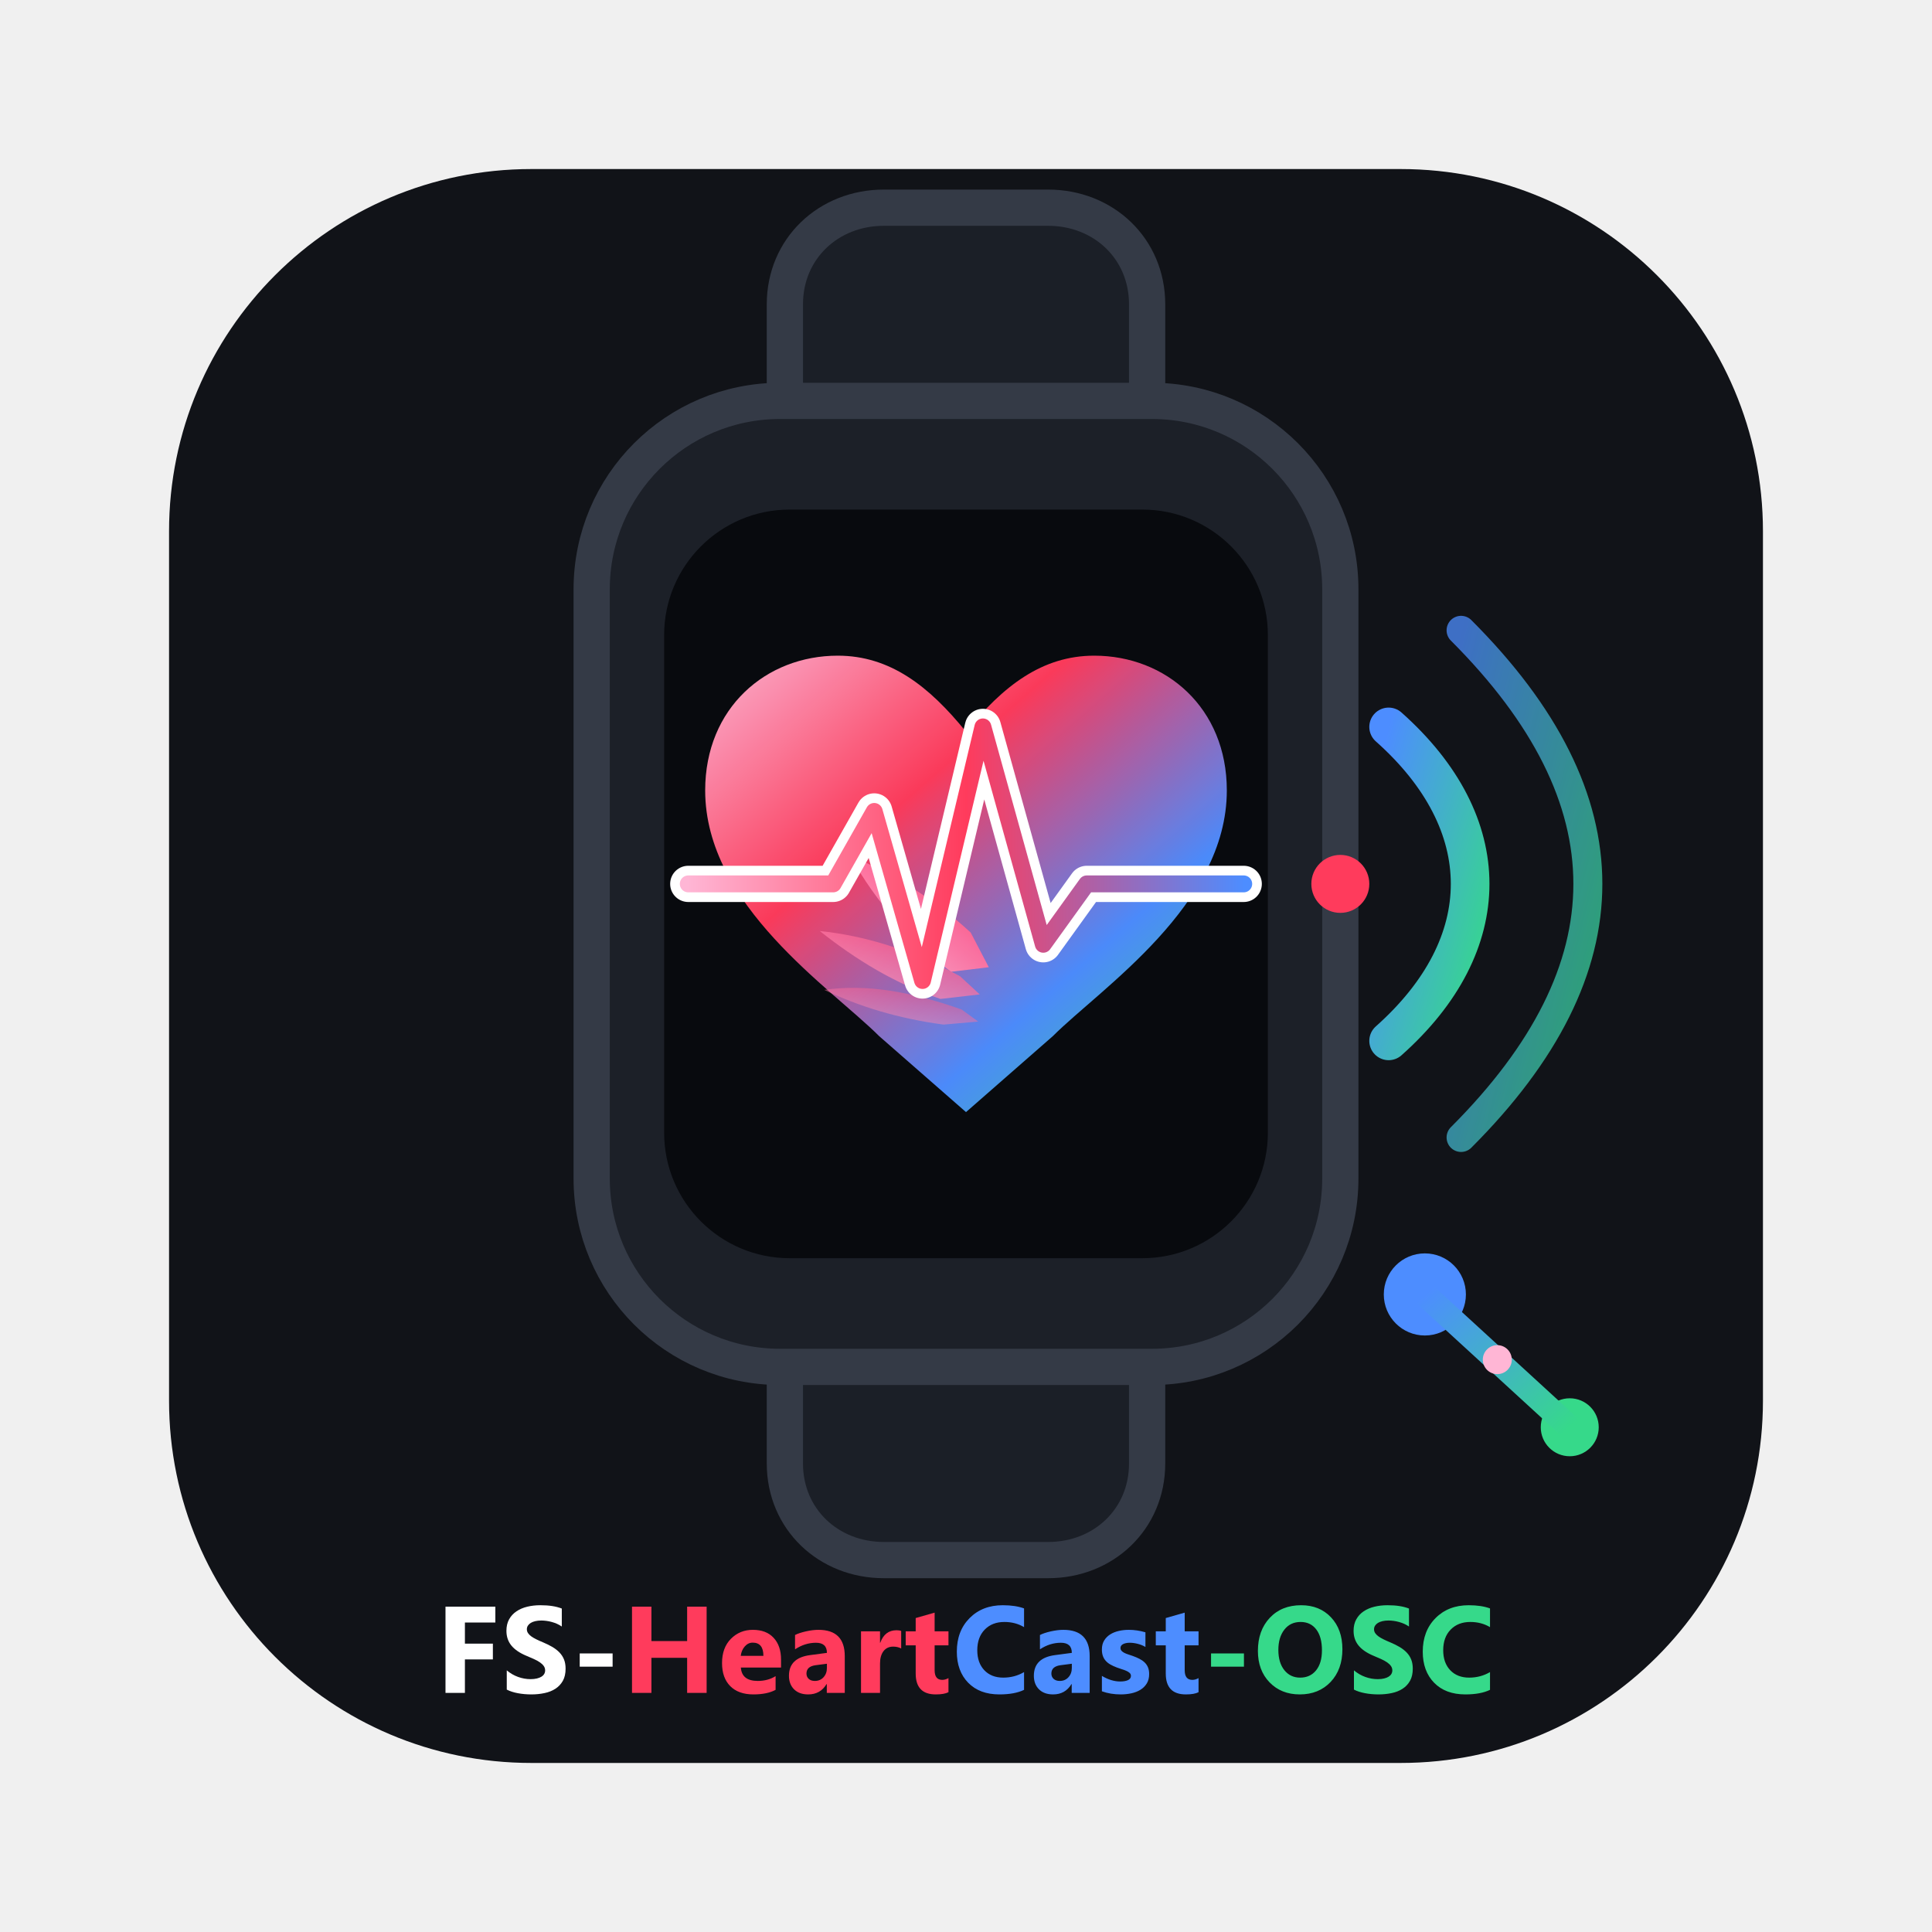
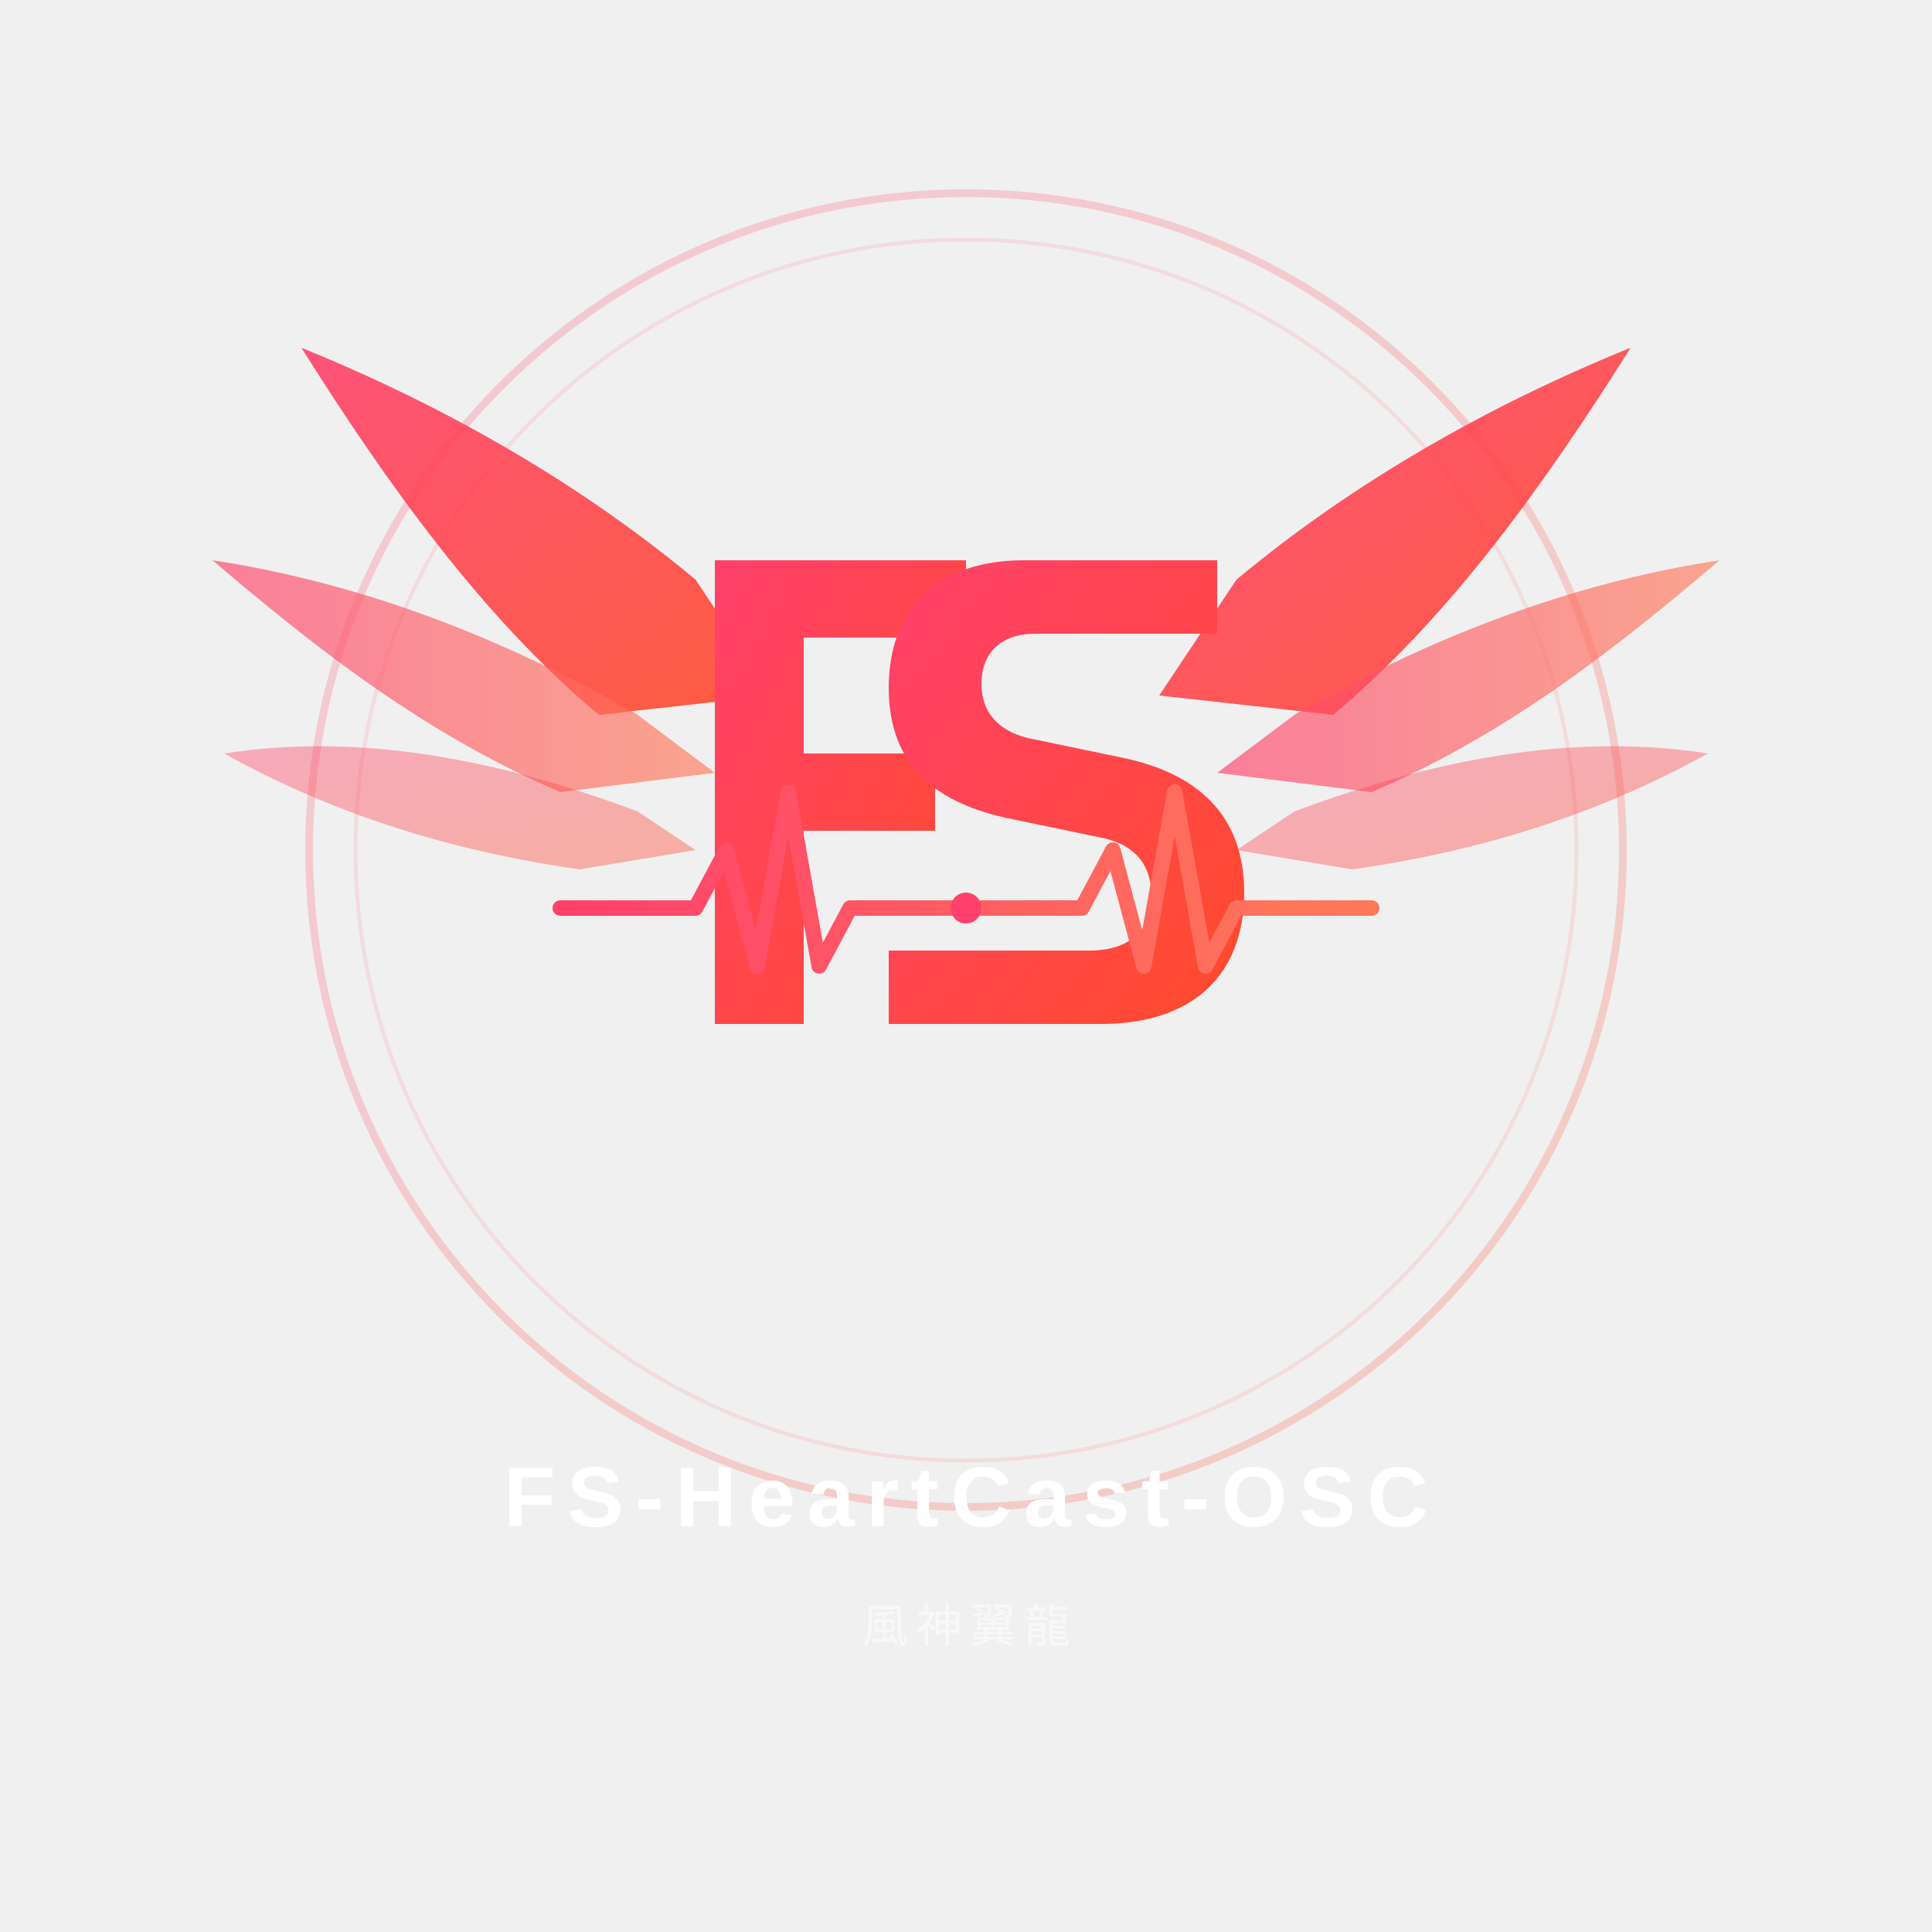
- <svg xmlns="http://www.w3.org/2000/svg" viewBox="0 0 800 800" width="800" height="800" role="img" aria-labelledby="title desc">
+ <svg xmlns="http://www.w3.org/2000/svg" viewBox="0 0 500 500" width="500" height="500">
  <defs>
-     <linearGradient id="heartGradient" x1="0%" y1="0%" x2="100%" y2="100%">
-       <stop offset="0%" stop-color="#FFB6D5" />
-       <stop offset="35%" stop-color="#FF3B5C" />
-       <stop offset="70%" stop-color="#4D8DFF" />
-       <stop offset="100%" stop-color="#36D98A" />
+     <linearGradient id="main" x1="0%" y1="0%" x2="100%" y2="100%">
+       <stop offset="0%" stop-color="#FF416C" />
+       <stop offset="100%" stop-color="#FF4B2B" />
    </linearGradient>
-     <linearGradient id="wingGradient" x1="0%" y1="100%" x2="100%" y2="0%">
-       <stop offset="0%" stop-color="#FFB6D5" />
-       <stop offset="55%" stop-color="#FF6F9D" />
-       <stop offset="100%" stop-color="#FF3B5C" />
-     </linearGradient>
-     <linearGradient id="signalGradient" x1="0%" y1="0%" x2="100%" y2="100%">
-       <stop offset="0%" stop-color="#4D8DFF" />
-       <stop offset="100%" stop-color="#36D98A" />
-     </linearGradient>
-     <linearGradient id="waveGradient" x1="0%" y1="0%" x2="100%" y2="0%">
-       <stop offset="0%" stop-color="#FFB6D5" />
-       <stop offset="50%" stop-color="#FF3B5C" />
-       <stop offset="100%" stop-color="#4D8DFF" />
+     <linearGradient id="soft" x1="0%" y1="0%" x2="100%" y2="0%">
+       <stop offset="0%" stop-color="#FF416C" />
+       <stop offset="100%" stop-color="#FF7A59" />
    </linearGradient>
  </defs>
-   <rect x="70" y="70" width="660" height="660" rx="150" fill="#111318" />
-   <path d="M 325 186 L 325 126 C 325 103 343 86 366 86 L 434 86 C 457 86 475 103 475 126 L 475 186" fill="#1B1F27" stroke="#343A46" stroke-width="15" />
-   <path d="M 325 546 L 325 606 C 325 629 343 646 366 646 L 434 646 C 457 646 475 629 475 606 L 475 546" fill="#1B1F27" stroke="#343A46" stroke-width="15" />
-   <rect x="245" y="166" width="310" height="400" rx="78" fill="#1C2028" stroke="#343A46" stroke-width="15" />
-   <rect x="275" y="211" width="250" height="310" rx="52" fill="#080A0E" />
-   <path d="M 364 429 C 344.2 409.2 292 375 292 327.3 C 292 293.1 317.2 271.5 346.9 271.5 C 368.5 271.5 384.7 284.1 400 303 C 415.3 284.1 431.5 271.5 453.1 271.5 C 482.8 271.5 508 293.1 508 327.3 C 508 375 455.8 409.2 436 429 L 400 460.5 Z" fill="url(#heartGradient)" opacity="0.98" />
-   <path d="M 393.81 402.39 C 378.19 391.14 363.19 374.26 351.94 354.26 C 369.44 361.76 386.31 371.76 401.94 386.14 L 409.44 400.51 Z" fill="url(#wingGradient)" opacity="0.95" />
-   <path d="M 389.44 413.64 C 370.69 407.39 354.44 397.39 339.44 385.51 C 357.56 387.39 376.94 393.01 397.56 404.26 L 405.69 411.76 Z" fill="url(#wingGradient)" opacity="0.72" />
-   <path d="M 390.69 424.26 C 371.94 421.76 355.69 416.76 341.31 409.89 C 358.81 407.39 376.94 410.51 398.19 418.01 L 405.06 423.01 Z" fill="url(#wingGradient)" opacity="0.48" />
-   <path d="M 285 366 L 325 366 L 345 366 L 362 336 L 382 406 L 407 301 L 432 391 L 450 366 L 515 366" fill="none" stroke="#FFFFFF" stroke-width="15" stroke-linecap="round" stroke-linejoin="round" />
-   <path d="M 285 366 L 325 366 L 345 366 L 362 336 L 382 406 L 407 301 L 432 391 L 450 366 L 515 366" fill="none" stroke="url(#waveGradient)" stroke-width="7" stroke-linecap="round" stroke-linejoin="round" />
-   <path d="M 575 301 C 620 341 620 391 575 431" fill="none" stroke="url(#signalGradient)" stroke-width="16" stroke-linecap="round" />
-   <path d="M 605 261 C 675 331 675 401 605 471" fill="none" stroke="url(#signalGradient)" stroke-width="12" stroke-linecap="round" opacity="0.75" />
-   <circle cx="555" cy="366" r="12" fill="#FF3B5C" />
-   <circle cx="590" cy="536" r="17" fill="#4D8DFF" />
-   <circle cx="650" cy="591" r="12" fill="#36D98A" />
-   <path d="M590 536 L650 591" stroke="url(#signalGradient)" stroke-width="10" stroke-linecap="round" />
-   <circle cx="620" cy="563" r="6" fill="#FFB6D5" />
-   <path fill="#FFFFFF" d="M205.11 671.84H192.51V680.6H204.09V687.13H192.51V701H184.47V665.29H205.11Z M209.84 699.63V691.66Q212.01 693.48 214.55 694.39Q217.09 695.3 219.68 695.3Q221.2 695.3 222.33 695.02Q223.47 694.75 224.23 694.26Q224.99 693.78 225.36 693.12Q225.73 692.46 225.73 691.69Q225.73 690.64 225.13 689.82Q224.54 689 223.5 688.3Q222.47 687.6 221.05 686.96Q219.63 686.31 217.99 685.64Q213.8 683.89 211.75 681.38Q209.7 678.86 209.7 675.3Q209.7 672.51 210.82 670.51Q211.94 668.5 213.87 667.21Q215.8 665.91 218.34 665.3Q220.88 664.69 223.72 664.69Q226.5 664.69 228.66 665.03Q230.81 665.36 232.63 666.06V673.51Q231.73 672.89 230.68 672.41Q229.62 671.94 228.5 671.63Q227.38 671.32 226.27 671.17Q225.16 671.02 224.16 671.02Q222.79 671.02 221.67 671.28Q220.55 671.54 219.78 672.01Q219.01 672.49 218.59 673.15Q218.16 673.81 218.16 674.63Q218.16 675.52 218.64 676.23Q219.11 676.94 219.98 677.58Q220.85 678.21 222.1 678.82Q223.34 679.43 224.91 680.08Q227.05 680.98 228.76 681.99Q230.46 683 231.68 684.27Q232.9 685.54 233.55 687.17Q234.2 688.8 234.2 690.96Q234.2 693.95 233.07 695.98Q231.93 698.01 229.99 699.27Q228.05 700.53 225.47 701.07Q222.89 701.62 220.03 701.62Q217.09 701.62 214.44 701.12Q211.79 700.63 209.84 699.63Z M253.67 690.14H240.05V684.64H253.67Z" />
-   <path fill="#FF3B5C" d="M292.6 701H284.53V686.46H269.74V701H261.7V665.29H269.74V679.53H284.53V665.29H292.6Z M323.41 690.49H306.77Q307.17 696.04 313.77 696.04Q317.98 696.04 321.16 694.05V699.73Q317.63 701.62 311.97 701.62Q305.8 701.62 302.39 698.2Q298.98 694.77 298.98 688.65Q298.98 682.3 302.66 678.59Q306.35 674.88 311.73 674.88Q317.3 674.88 320.35 678.19Q323.41 681.5 323.41 687.18ZM316.11 685.66Q316.11 680.18 311.68 680.18Q309.78 680.18 308.4 681.75Q307.02 683.32 306.72 685.66Z M349.8 701H342.36V697.34H342.26Q339.69 701.62 334.66 701.62Q330.95 701.62 328.82 699.52Q326.69 697.41 326.69 693.9Q326.69 686.48 335.48 685.34L342.41 684.42Q342.41 680.23 337.88 680.23Q333.32 680.23 329.21 682.95V677.02Q330.85 676.17 333.7 675.52Q336.56 674.88 338.9 674.88Q349.8 674.88 349.8 685.76ZM342.41 690.64V688.92L337.78 689.52Q333.94 690.02 333.94 692.98Q333.94 694.33 334.87 695.19Q335.81 696.04 337.4 696.04Q339.62 696.04 341.01 694.51Q342.41 692.98 342.41 690.64Z M373.16 682.6Q371.74 681.83 369.85 681.83Q367.29 681.83 365.84 683.71Q364.4 685.59 364.4 688.82V701H356.53V675.5H364.4V680.23H364.5Q366.37 675.05 371.22 675.05Q372.47 675.05 373.16 675.35Z M392.74 700.7Q391 701.62 387.48 701.62Q379.17 701.62 379.17 692.98V681.3H375.03V675.5H379.17V670L387.01 667.76V675.5H392.74V681.3H387.01V691.61Q387.01 695.6 390.17 695.6Q391.42 695.6 392.74 694.87Z" />
-   <path fill="#4D8DFF" d="M424.04 699.73Q420.13 701.62 413.83 701.62Q405.62 701.62 400.91 696.79Q396.2 691.96 396.2 683.92Q396.2 675.35 401.49 670.02Q406.79 664.69 415.23 664.69Q420.46 664.69 424.04 666.01V673.76Q420.46 671.62 415.88 671.62Q410.84 671.62 407.76 674.78Q404.67 677.94 404.67 683.34Q404.67 688.52 407.58 691.6Q410.5 694.67 415.43 694.67Q420.13 694.67 424.04 692.38Z M451.21 701H443.77V697.34H443.67Q441.1 701.62 436.07 701.62Q432.36 701.62 430.23 699.52Q428.1 697.41 428.1 693.9Q428.1 686.48 436.89 685.34L443.82 684.42Q443.82 680.23 439.29 680.23Q434.73 680.23 430.62 682.95V677.02Q432.26 676.17 435.11 675.52Q437.97 674.88 440.31 674.88Q451.21 674.88 451.21 685.76ZM443.82 690.64V688.92L439.19 689.52Q435.35 690.02 435.35 692.98Q435.35 694.33 436.28 695.19Q437.22 696.04 438.81 696.04Q441.03 696.04 442.42 694.51Q443.82 692.98 443.82 690.64Z M456.27 700.33V693.95Q458.21 695.12 460.14 695.7Q462.07 696.27 463.79 696.27Q465.88 696.27 467.09 695.7Q468.3 695.12 468.3 693.95Q468.3 693.21 467.75 692.71Q467.2 692.21 466.34 691.84Q465.48 691.46 464.46 691.16Q463.44 690.86 462.5 690.49Q460.98 689.92 459.82 689.26Q458.66 688.6 457.88 687.73Q457.09 686.86 456.68 685.71Q456.27 684.56 456.27 683Q456.27 680.85 457.2 679.31Q458.14 677.77 459.69 676.78Q461.25 675.8 463.26 675.34Q465.26 674.88 467.43 674.88Q469.12 674.88 470.86 675.14Q472.61 675.4 474.3 675.9V681.97Q472.81 681.1 471.1 680.67Q469.39 680.23 467.75 680.23Q466.98 680.23 466.29 680.37Q465.61 680.51 465.09 680.77Q464.56 681.03 464.26 681.44Q463.97 681.85 463.97 682.37Q463.97 683.07 464.41 683.57Q464.86 684.07 465.58 684.43Q466.31 684.79 467.19 685.07Q468.07 685.36 468.95 685.66Q470.51 686.21 471.78 686.86Q473.05 687.5 473.96 688.37Q474.87 689.25 475.36 690.42Q475.84 691.59 475.84 693.21Q475.84 695.47 474.86 697.08Q473.88 698.68 472.25 699.69Q470.61 700.7 468.49 701.16Q466.36 701.62 464.07 701.62Q459.86 701.62 456.27 700.33Z M496.29 700.7Q494.55 701.62 491.04 701.62Q482.72 701.62 482.72 692.98V681.3H478.59V675.5H482.72V670L490.56 667.76V675.5H496.29V681.3H490.56V691.61Q490.56 695.6 493.73 695.6Q494.97 695.6 496.29 694.87Z" />
-   <path fill="#36D98A" d="M515.09 690.14H501.47V684.64H515.09Z M538.21 701.62Q530.54 701.62 525.7 696.63Q520.87 691.64 520.87 683.62Q520.87 675.15 525.78 669.92Q530.68 664.69 538.78 664.69Q546.42 664.69 551.14 669.7Q555.86 674.7 555.86 682.9Q555.86 691.31 550.97 696.47Q546.07 701.62 538.21 701.62ZM538.55 671.62Q534.32 671.62 531.83 674.79Q529.34 677.97 529.34 683.19Q529.34 688.5 531.83 691.59Q534.32 694.67 538.35 694.67Q542.51 694.67 544.95 691.67Q547.39 688.67 547.39 683.34Q547.39 677.79 545.03 674.7Q542.66 671.62 538.55 671.62Z M560.64 699.63V691.66Q562.81 693.48 565.35 694.39Q567.89 695.3 570.48 695.3Q572 695.3 573.13 695.02Q574.27 694.75 575.03 694.26Q575.78 693.78 576.16 693.12Q576.53 692.46 576.53 691.69Q576.53 690.64 575.93 689.82Q575.34 689 574.3 688.3Q573.27 687.6 571.85 686.96Q570.43 686.31 568.79 685.64Q564.6 683.89 562.55 681.38Q560.49 678.86 560.49 675.3Q560.49 672.51 561.62 670.51Q562.74 668.5 564.67 667.21Q566.6 665.91 569.14 665.3Q571.68 664.69 574.51 664.69Q577.3 664.69 579.46 665.03Q581.61 665.36 583.43 666.06V673.51Q582.53 672.89 581.48 672.41Q580.42 671.94 579.3 671.63Q578.18 671.32 577.07 671.17Q575.96 671.02 574.96 671.02Q573.59 671.02 572.47 671.28Q571.35 671.54 570.58 672.01Q569.81 672.49 569.39 673.15Q568.96 673.81 568.96 674.63Q568.96 675.52 569.43 676.23Q569.91 676.94 570.78 677.58Q571.65 678.21 572.9 678.82Q574.14 679.43 575.71 680.08Q577.85 680.98 579.56 681.99Q581.26 683 582.48 684.27Q583.7 685.54 584.35 687.17Q585 688.8 585 690.96Q585 693.95 583.87 695.98Q582.73 698.01 580.79 699.27Q578.85 700.53 576.27 701.07Q573.69 701.62 570.83 701.62Q567.89 701.62 565.24 701.12Q562.59 700.63 560.64 699.63Z M616.98 699.73Q613.07 701.62 606.77 701.62Q598.55 701.62 593.84 696.79Q589.13 691.96 589.13 683.92Q589.13 675.35 594.43 670.02Q599.72 664.69 608.16 664.69Q613.39 664.69 616.98 666.01V673.76Q613.39 671.62 608.81 671.62Q603.78 671.62 600.69 674.78Q597.6 677.94 597.6 683.34Q597.6 688.52 600.51 691.6Q603.43 694.67 608.36 694.67Q613.07 694.67 616.98 692.38Z" />
+   <circle cx="250" cy="220" r="170" fill="none" stroke="url(#main)" stroke-width="2" opacity="0.22" />
+   <circle cx="250" cy="220" r="158" fill="none" stroke="url(#main)" stroke-width="1" opacity="0.12" />
+   <path d="M155 185 C125 160 100 125 78 90 C115 105 150 125 180 150 L200 180 Z" fill="url(#main)" opacity="0.9" />
+   <path d="M145 205 C110 190 82 168 55 145 C88 150 125 162 165 185 L185 200 Z" fill="url(#soft)" opacity="0.65" />
+   <path d="M150 225 C115 220 85 210 58 195 C90 190 125 195 165 210 L180 220 Z" fill="url(#main)" opacity="0.4" />
+   <path d="M345 185 C375 160 400 125 422 90 C385 105 350 125 320 150 L300 180 Z" fill="url(#main)" opacity="0.9" />
+   <path d="M355 205 C390 190 418 168 445 145 C412 150 375 162 335 185 L315 200 Z" fill="url(#soft)" opacity="0.65" />
+   <path d="M350 225 C385 220 415 210 442 195 C410 190 375 195 335 210 L320 220 Z" fill="url(#main)" opacity="0.4" />
+   <g fill="url(#main)">
+     <path d="M185 145 H250 V165 H208 V195 H242 V215 H208 V265 H185 Z" />
+     <path d="M315 145 H265 C242 145 230 158 230 178 C230 198 242 208 262 212 L286 217 C294 219 298 224 298 232 C298 241 292 246 282 246 H230 V265 H285 C309 265 322 252 322 231 C322 211 310 200 290 196 L266 191 C258 189 254 184 254 177 C254 169 259 164 268 164 H315 Z" />
+   </g>
+   <polyline points="145,235 170,235 180,235 188,220 196,250 204,205 212,250 220,235 280,235 288,220 296,250 304,205 312,250 320,235 355,235" fill="none" stroke="url(#soft)" stroke-width="4" stroke-linecap="round" stroke-linejoin="round" />
+   <circle cx="250" cy="235" r="4" fill="#FF416C" />
+   <text x="250" y="395" text-anchor="middle" font-family="Arial, Helvetica, sans-serif" font-size="22" font-weight="600" letter-spacing="3" fill="#FFFFFF">
+     FS-HeartCast-OSC
+   </text>
+   <text x="250" y="425" text-anchor="middle" font-family="Arial, 'Microsoft YaHei', sans-serif" font-size="12" letter-spacing="2" fill="#FFFFFF" opacity="0.55">
+     風神翼龍
+   </text>
+   <line x1="95" y1="395" x2="145" y2="395" stroke="url(#main)" stroke-width="2" opacity="0.5" />
+   <line x1="355" y1="395" x2="405" y2="395" stroke="url(#main)" stroke-width="2" opacity="0.5" />
</svg>
